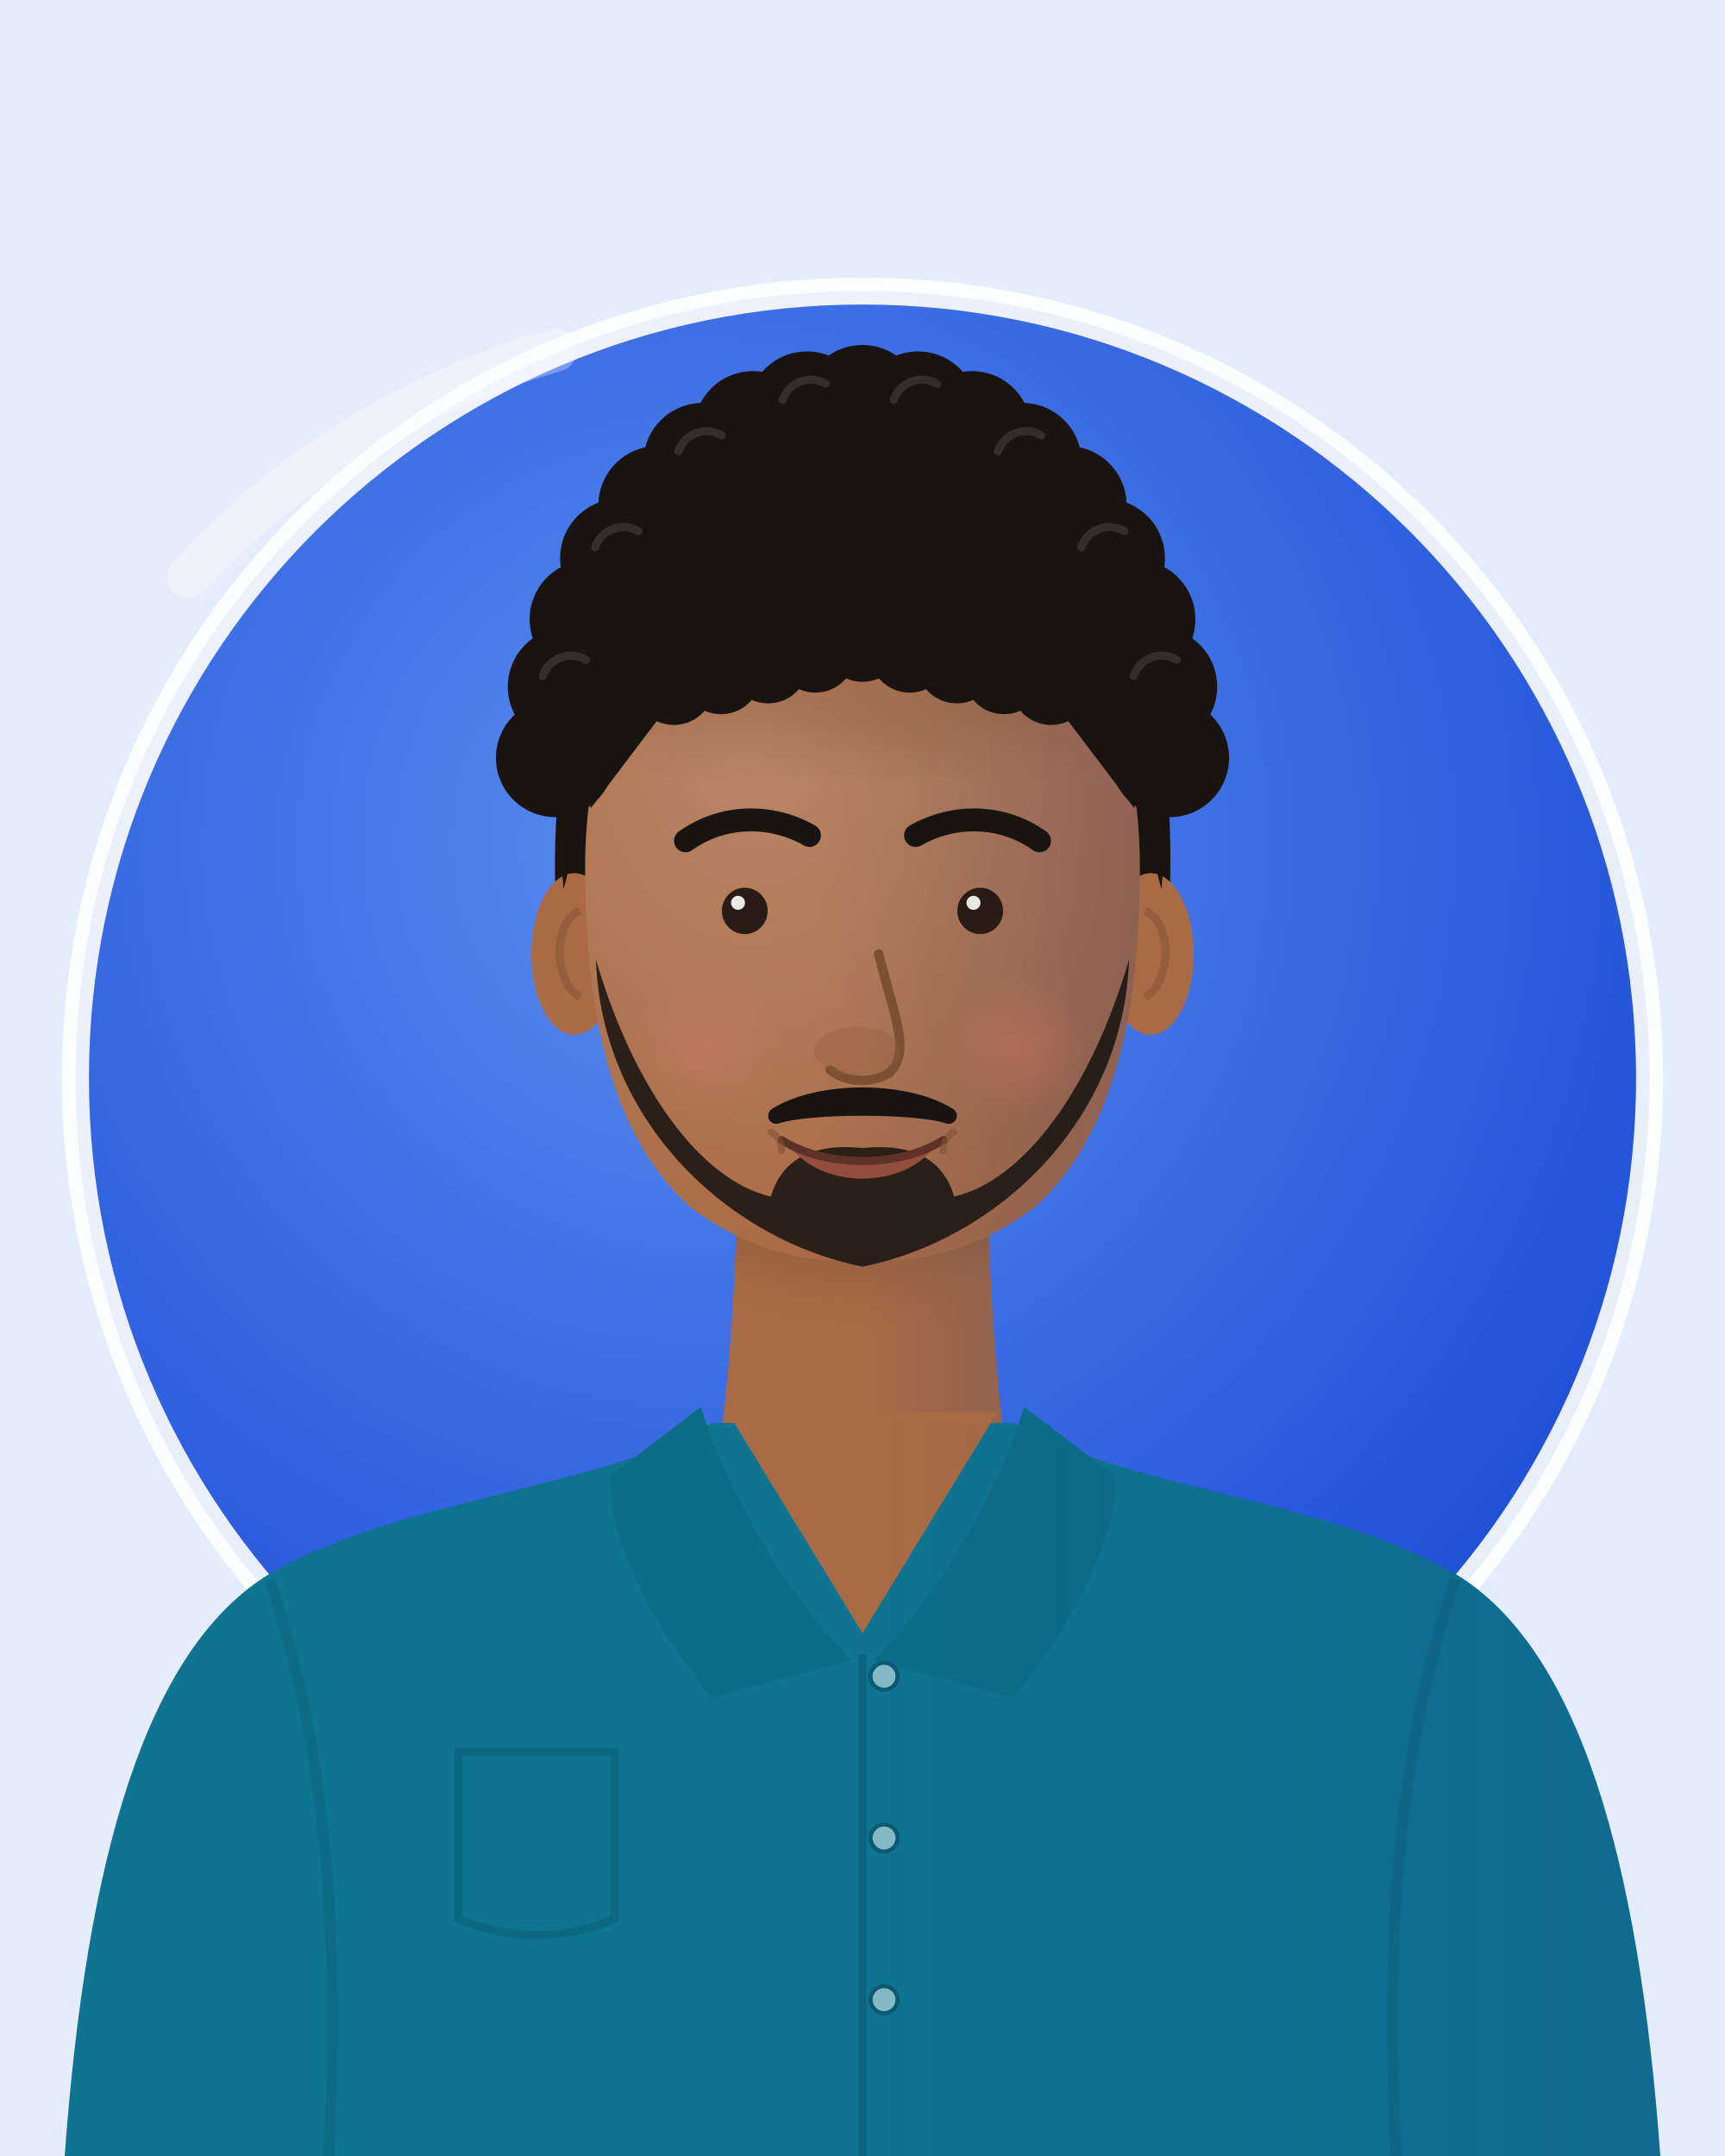
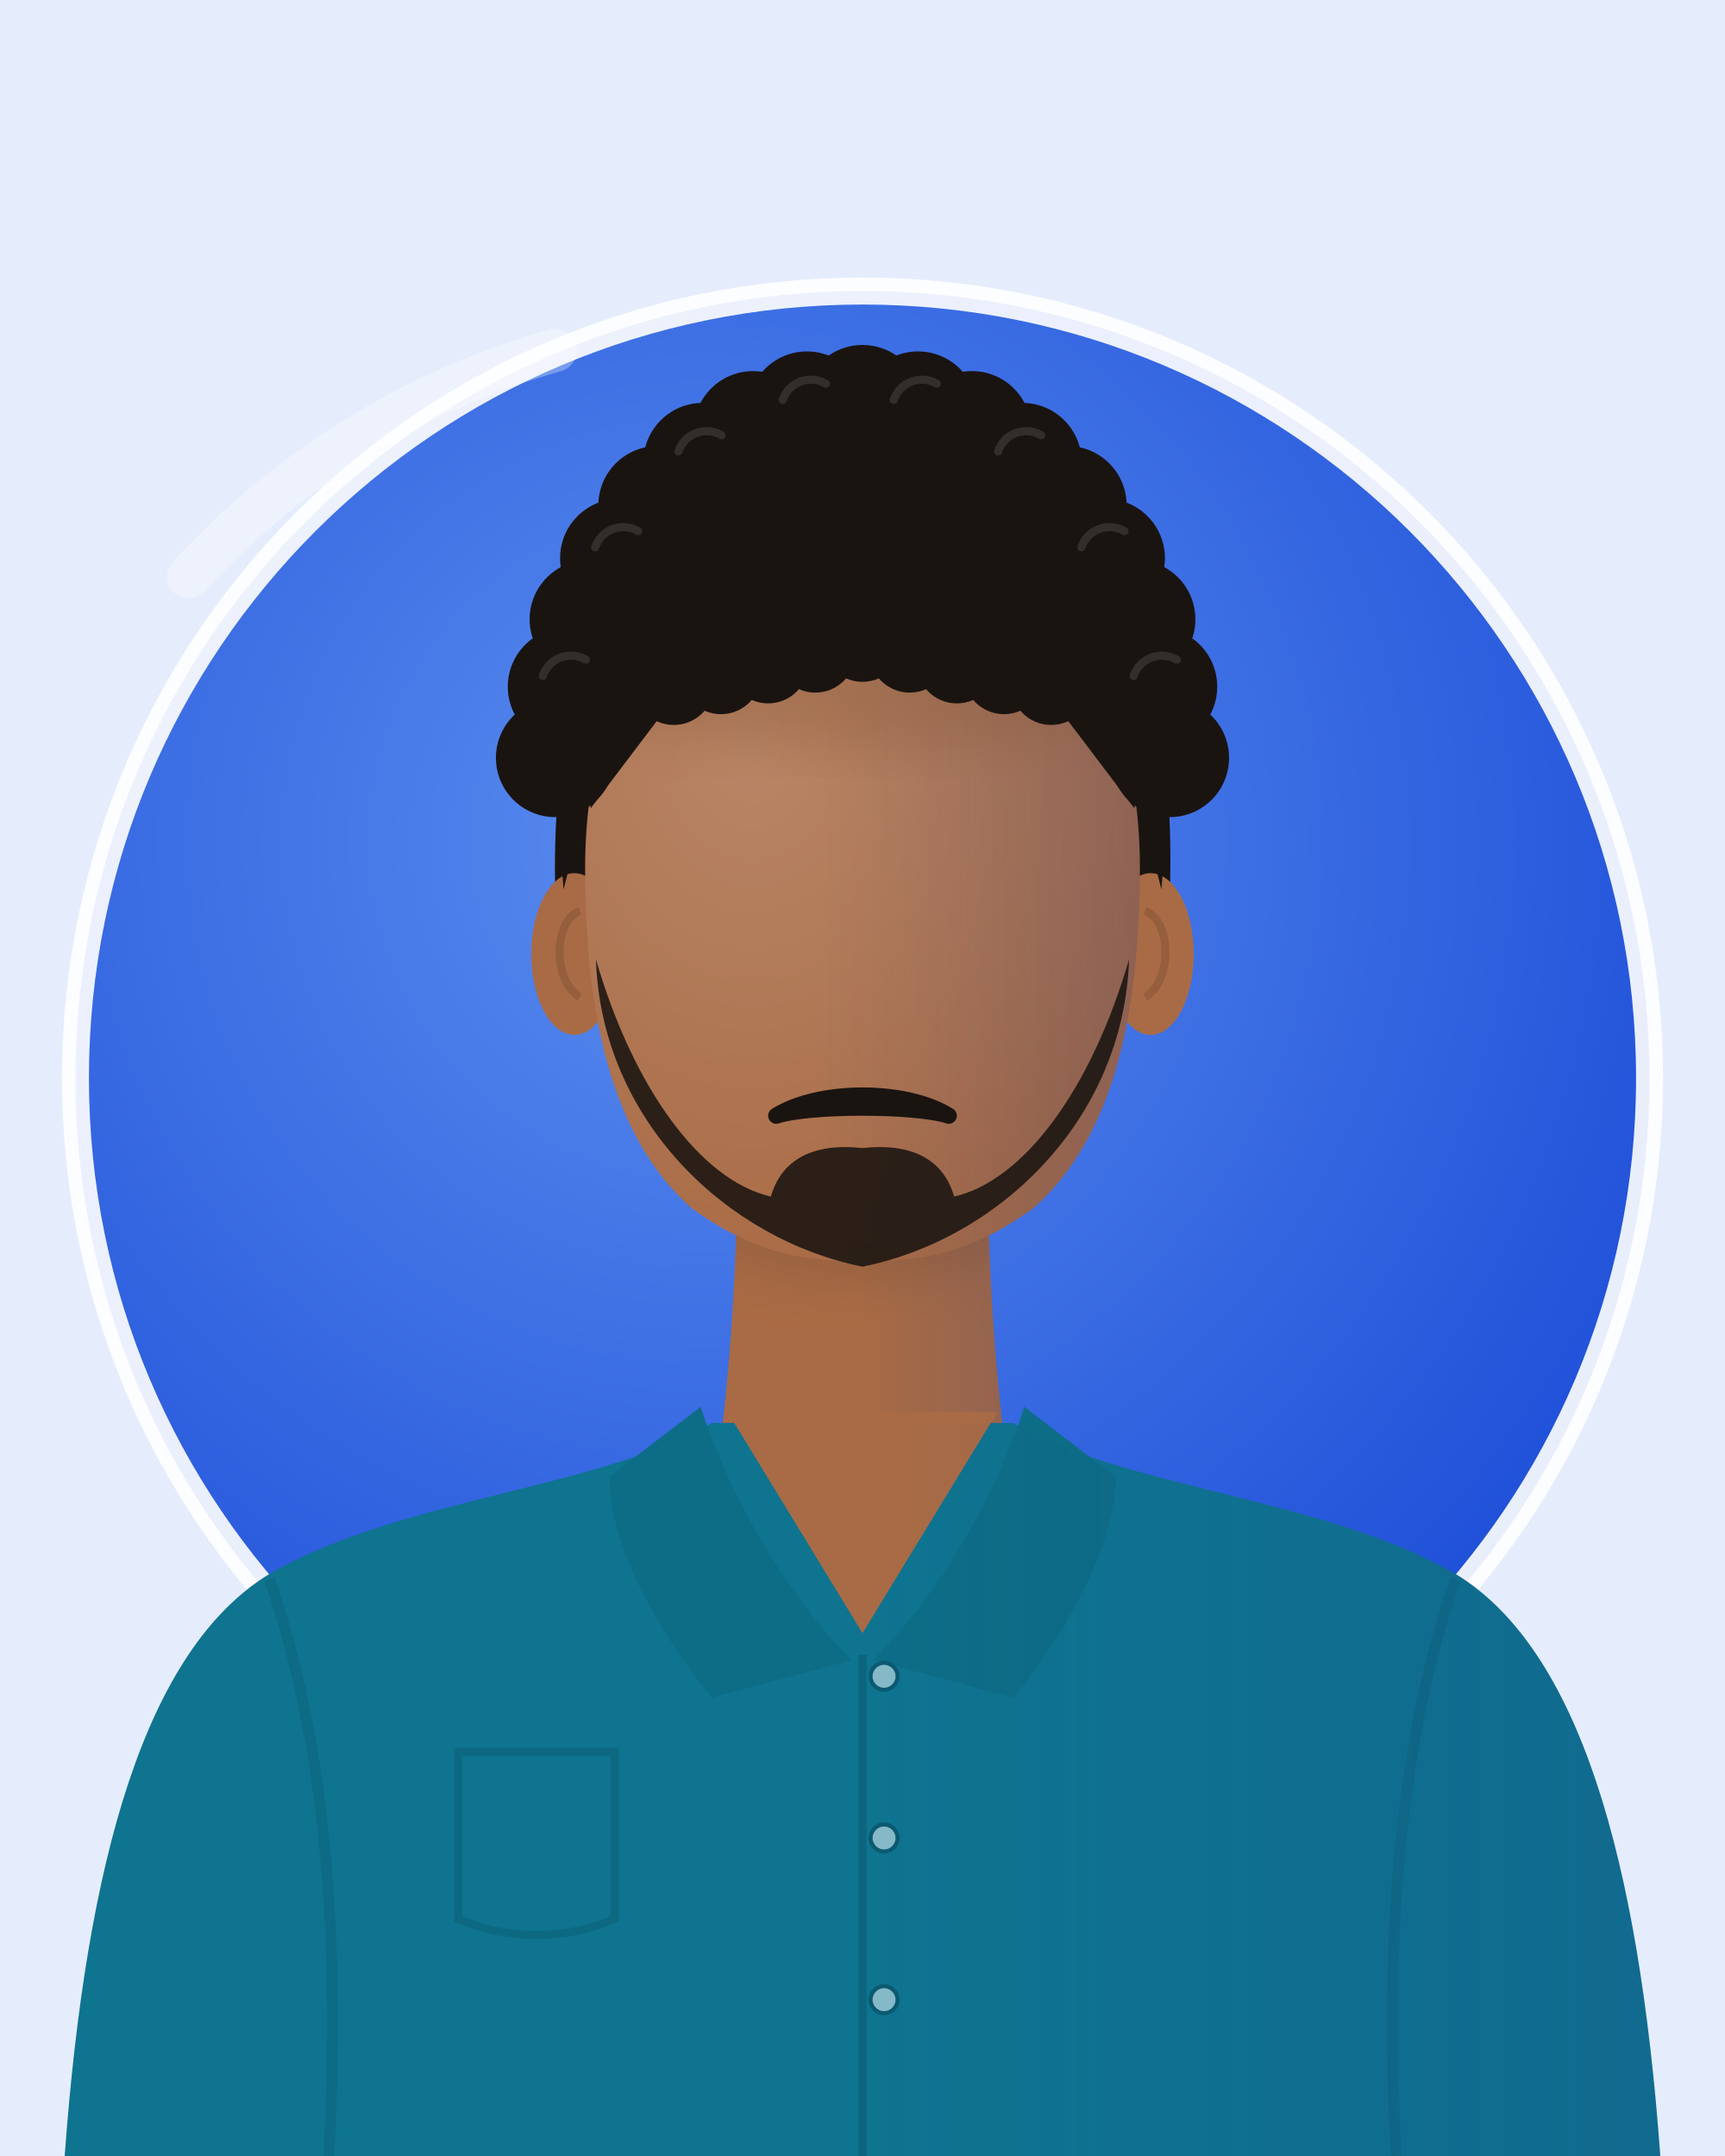
<svg xmlns="http://www.w3.org/2000/svg" width="640" height="800" viewBox="0 0 640 800">
  <defs>
    <filter id="ikat" x="-10%" y="-10%" width="120%" height="120%">
      <feGaussianBlur stdDeviation="0.8" />
    </filter>
    <radialGradient id="pipi">
      <stop offset="0" stop-color="#e0786a" stop-opacity="0.3" />
      <stop offset="1" stop-color="#e0786a" stop-opacity="0" />
    </radialGradient>
    <linearGradient id="bayangWajah" x1="0" y1="0" x2="1" y2="0">
      <stop offset="0.42" stop-color="#1e3a8a" stop-opacity="0" />
      <stop offset="1" stop-color="#1e3a8a" stop-opacity="0.2" />
    </linearGradient>
    <linearGradient id="bayangBadan" x1="0" y1="0" x2="1" y2="0">
      <stop offset="0.5" stop-color="#1e3a8a" stop-opacity="0" />
      <stop offset="1" stop-color="#1e3a8a" stop-opacity="0.17" />
    </linearGradient>
    <radialGradient id="cahaya" cx="0.3" cy="0.28" r="0.75">
      <stop offset="0" stop-color="#ffffff" stop-opacity="0.18" />
      <stop offset="1" stop-color="#ffffff" stop-opacity="0" />
    </radialGradient>
    <clipPath id="klipWajah">
      <path d="M 320 200 C 385.856 200 422.9 250 422.9 322 C 422.9 378 412.61 422 383.798 448 C 359.102 466 340.58 468 320 468 C 299.42 468 280.898 466 256.202 448 C 227.39 422 217.1 378 217.1 322 C 217.1 250 254.144 200 320 200 Z" />
    </clipPath>
    <clipPath id="klipLeher">
      <path d="M 274 400 C 274 460 272 500 266 546 C 300 566 340 566 374 546 C 368 500 366 460 366 400 Z" />
    </clipPath>
    <clipPath id="klipBadan">
      <path d="M 264 528 C 224 552 148 556 100 584 C 54 612 32 690 24 800 L 616 800 C 608 690 586 612 540 584 C 492 556 416 552 376 528 Z" />
    </clipPath>
    <clipPath id="klipArsirW">
      <path d="M 360 200 L 442.9 200 L 442.9 468 L 330 468 C 390 420 406 330 360 200 Z" />
    </clipPath>
    <clipPath id="klipArsirB">
      <path d="M 470 540 L 620 540 L 620 800 L 490 800 C 510 700 500 620 470 540 Z" />
    </clipPath>
    <filter id="lembut" x="-20%" y="-20%" width="140%" height="140%">
      <feGaussianBlur stdDeviation="10" />
    </filter>
    <filter id="lembut3" x="-50%" y="-50%" width="200%" height="200%">
      <feGaussianBlur stdDeviation="3.5" />
    </filter>
    <filter id="butir" x="0" y="0" width="100%" height="100%">
      <feTurbulence type="fractalNoise" baseFrequency="0.9" numOctaves="2" seed="35" result="n" />
      <feColorMatrix in="n" type="matrix" values="0 0 0 0 0  0 0 0 0 0  0 0 0 0 0  0 0 0 -1.4 1.1" result="a" />
      <feComposite in="a" in2="SourceGraphic" operator="in" />
    </filter>
    <radialGradient id="lingkar" cx="0.4" cy="0.35" r="0.7">
      <stop offset="0" stop-color="#5b8def" />
      <stop offset="1" stop-color="#1d4ed8" />
    </radialGradient>
  </defs>
  <rect width="640" height="800" fill="#e5edfc" />
  <circle cx="320" cy="400" r="292" fill="url(#lingkar)" />
  <circle cx="320" cy="400" r="292" fill="none" stroke="#ffffff" stroke-width="10" opacity=".9" />
  <path d="M 70 214 A 292 292 0 0 1 206 130" stroke="#ffffff" stroke-width="16" stroke-linecap="round" fill="none" opacity=".3" />
  <path d="M 207.1 352 C 197.1 226 250 152 320 152 C 396 152 442.9 226 432.9 352 Z" fill="#1a1411" />
  <path d="M 274 400 C 274 460 272 500 266 546 C 300 566 340 566 374 546 C 368 500 366 460 366 400 Z" fill="#a96b45" />
  <g clip-path="url(#klipLeher)">
    <ellipse cx="320" cy="428" rx="80" ry="46" fill="#875637" opacity=".55" filter="url(#lembut)" />
    <rect x="260" y="400" width="120" height="180" fill="url(#bayangBadan)" />
  </g>
  <g>
    <path d="M 264 528 C 224 552 148 556 100 584 C 54 612 32 690 24 800 L 616 800 C 608 690 586 612 540 584 C 492 556 416 552 376 528 Z" fill="#0e7490" />
    <path d="M 270 524 L 320 606 L 370 524 Z" fill="#a96b45" />
    <path d="M 260 522 C 268 548 288 588 316 616 L 264 630 C 240 600 226 570 226 548 Z" fill="#0d6d87" />
    <path d="M 380 522 C 372 548 352 588 324 616 L 376 630 C 400 600 414 570 414 548 Z" fill="#0d6d87" />
    <path d="M 320 614 L 320 800" stroke="#0b5a70" stroke-width="3" opacity=".55" />
    <circle cx="328" cy="622" r="5" fill="#87bac8" stroke="#0b5a70" stroke-width="1.5" />
    <circle cx="328" cy="682" r="5" fill="#87bac8" stroke="#0b5a70" stroke-width="1.5" />
    <circle cx="328" cy="742" r="5" fill="#87bac8" stroke="#0b5a70" stroke-width="1.5" />
    <path d="M 170 650 L 228 650 L 228 712 C 210 720 188 720 170 712 Z" fill="none" stroke="#0b5a70" stroke-width="3" opacity=".45" />
    <path d="M 100 586 C 122 650 126 724 122 800" fill="none" stroke="#0b5a70" stroke-width="4" opacity=".35" />
    <path d="M 540 586 C 518 650 514 724 518 800" fill="none" stroke="#0b5a70" stroke-width="4" opacity=".35" />
  </g>
  <rect x="20" y="520" width="600" height="280" fill="url(#bayangBadan)" clip-path="url(#klipBadan)" />
  <g fill="#a96b45">
    <ellipse cx="213.1" cy="354" rx="16" ry="30" />
    <ellipse cx="426.9" cy="354" rx="16" ry="30" />
  </g>
  <g fill="none" stroke="#875637" stroke-width="3" opacity=".6">
    <path d="M 215.1 338 C 205.1 342 205.1 364 215.1 370" />
    <path d="M 424.9 338 C 434.9 342 434.9 364 424.9 370" />
  </g>
  <path d="M 320 200 C 385.856 200 422.9 250 422.9 322 C 422.9 378 412.61 422 383.798 448 C 359.102 466 340.58 468 320 468 C 299.42 468 280.898 466 256.202 448 C 227.39 422 217.1 378 217.1 322 C 217.1 250 254.144 200 320 200 Z" fill="#a96b45" />
  <g clip-path="url(#klipWajah)">
    <rect x="217.1" y="200" width="205.8" height="268" fill="url(#bayangWajah)" />
    <rect x="217.1" y="200" width="205.8" height="268" fill="url(#cahaya)" />
    <ellipse cx="320" cy="252" rx="112.9" ry="26" fill="#875637" opacity=".35" filter="url(#lembut)" />
  </g>
-   <circle cx="262" cy="388" r="26" fill="url(#pipi)" />
-   <circle cx="378" cy="388" r="26" fill="url(#pipi)" />
  <path d="M 221.1 356 C 223.1 416 270 460 320 470 C 370 460 416.9 416 418.9 356 C 404.9 404 380 438 354 444 C 350 430 338 424 320 426 C 302 424 290 430 286 444 C 260 438 235.1 404 221.1 356 Z" fill="#1a1411" opacity=".88" />
  <path d="M 288 414 C 304 404 336 404 352 414 C 340 410 300 410 288 414 Z" fill="#1a1411" stroke="#1a1411" stroke-width="6" stroke-linejoin="round" />
-   <path d="M 326 354 C 332 378 338 390 330 398 C 324 402 314 402 308 397" fill="none" stroke="#7d4f33" stroke-width="3.5" stroke-linecap="round" />
-   <ellipse cx="318" cy="390" rx="16" ry="9" fill="#955e3d" opacity=".35" />
-   <path d="M 292 424 C 306 432.4 334 432.4 348 424 C 336 441.8 304 441.8 292 424 Z" fill="#924d3c" />
-   <path d="M 290 423 C 306 433.4 334 433.4 350 423" fill="none" stroke="#5f3227" stroke-width="3" stroke-linecap="round" />
-   <path d="M 286 420 C 289 422 290 424 290 427 M 354 420 C 351 422 350 424 350 427" stroke="#7f5034" stroke-width="2.5" stroke-linecap="round" fill="none" opacity=".6" />
-   <ellipse cx="276.32" cy="338" rx="8.5" ry="8.6" fill="#2a1c15" />
-   <circle cx="273.82" cy="335" r="2.6" fill="#fff" opacity=".9" />
-   <ellipse cx="363.68" cy="338" rx="8.5" ry="8.6" fill="#2a1c15" />
-   <circle cx="361.18" cy="335" r="2.6" fill="#fff" opacity=".9" />
-   <path d="M 254.32 312 C 268.32 302 286.32 302 300.32 310" fill="none" stroke="#1a1411" stroke-width="8.5" stroke-linecap="round" />
-   <path d="M 385.68 312 C 371.68 302 353.68 302 339.68 310" fill="none" stroke="#1a1411" stroke-width="8.5" stroke-linecap="round" />
  <g>
    <path d="M 209.1 330 C 199.1 220 250 148 320 148 C 392 148 440.9 220 430.9 330 C 420.9 290 410.9 262 384 246 C 350 238 290 238 256 246 C 229.1 262 219.1 290 209.1 330 Z" fill="#1a1411" />
    <circle cx="206.0" cy="281.2" r="22" fill="#1a1411" />
    <circle cx="210.4" cy="254.8" r="22" fill="#1a1411" />
    <circle cx="218.5" cy="229.8" r="22" fill="#1a1411" />
    <circle cx="229.8" cy="207.1" r="22" fill="#1a1411" />
    <circle cx="244.0" cy="187.5" r="22" fill="#1a1411" />
    <circle cx="260.7" cy="171.5" r="22" fill="#1a1411" />
    <circle cx="279.4" cy="159.7" r="22" fill="#1a1411" />
    <circle cx="299.4" cy="152.4" r="22" fill="#1a1411" />
    <circle cx="320.0" cy="150.0" r="22" fill="#1a1411" />
    <circle cx="340.6" cy="152.4" r="22" fill="#1a1411" />
    <circle cx="360.6" cy="159.7" r="22" fill="#1a1411" />
    <circle cx="379.3" cy="171.5" r="22" fill="#1a1411" />
    <circle cx="396.0" cy="187.5" r="22" fill="#1a1411" />
    <circle cx="410.2" cy="207.1" r="22" fill="#1a1411" />
    <circle cx="421.5" cy="229.8" r="22" fill="#1a1411" />
    <circle cx="429.6" cy="254.8" r="22" fill="#1a1411" />
    <circle cx="434.0" cy="281.2" r="22" fill="#1a1411" />
    <circle cx="250" cy="254" r="15" fill="#1a1411" />
    <circle cx="267.5" cy="250" r="15" fill="#1a1411" />
    <circle cx="285" cy="246" r="15" fill="#1a1411" />
    <circle cx="302.5" cy="242" r="15" fill="#1a1411" />
    <circle cx="320" cy="238" r="15" fill="#1a1411" />
    <circle cx="337.5" cy="242" r="15" fill="#1a1411" />
    <circle cx="355" cy="246" r="15" fill="#1a1411" />
    <circle cx="372.5" cy="250" r="15" fill="#1a1411" />
    <circle cx="390" cy="254" r="15" fill="#1a1411" />
    <path d="M 219.1 300 C 217.1 220 270 170 320 170 C 370 170 422.9 220 420.9 300 L 380 246 L 260 246 Z" fill="#1a1411" />
    <path d="M 201.4 250.8 a 11 11 0 0 1 16 -6" fill="none" stroke="#4c4845" stroke-width="3" stroke-linecap="round" opacity=".5" />
    <path d="M 220.8 203.1 a 11 11 0 0 1 16 -6" fill="none" stroke="#4c4845" stroke-width="3" stroke-linecap="round" opacity=".5" />
    <path d="M 251.7 167.5 a 11 11 0 0 1 16 -6" fill="none" stroke="#4c4845" stroke-width="3" stroke-linecap="round" opacity=".5" />
    <path d="M 290.4 148.4 a 11 11 0 0 1 16 -6" fill="none" stroke="#4c4845" stroke-width="3" stroke-linecap="round" opacity=".5" />
    <path d="M 331.6 148.4 a 11 11 0 0 1 16 -6" fill="none" stroke="#4c4845" stroke-width="3" stroke-linecap="round" opacity=".5" />
    <path d="M 370.3 167.5 a 11 11 0 0 1 16 -6" fill="none" stroke="#4c4845" stroke-width="3" stroke-linecap="round" opacity=".5" />
    <path d="M 401.2 203.1 a 11 11 0 0 1 16 -6" fill="none" stroke="#4c4845" stroke-width="3" stroke-linecap="round" opacity=".5" />
    <path d="M 420.6 250.8 a 11 11 0 0 1 16 -6" fill="none" stroke="#4c4845" stroke-width="3" stroke-linecap="round" opacity=".5" />
  </g>
</svg>
